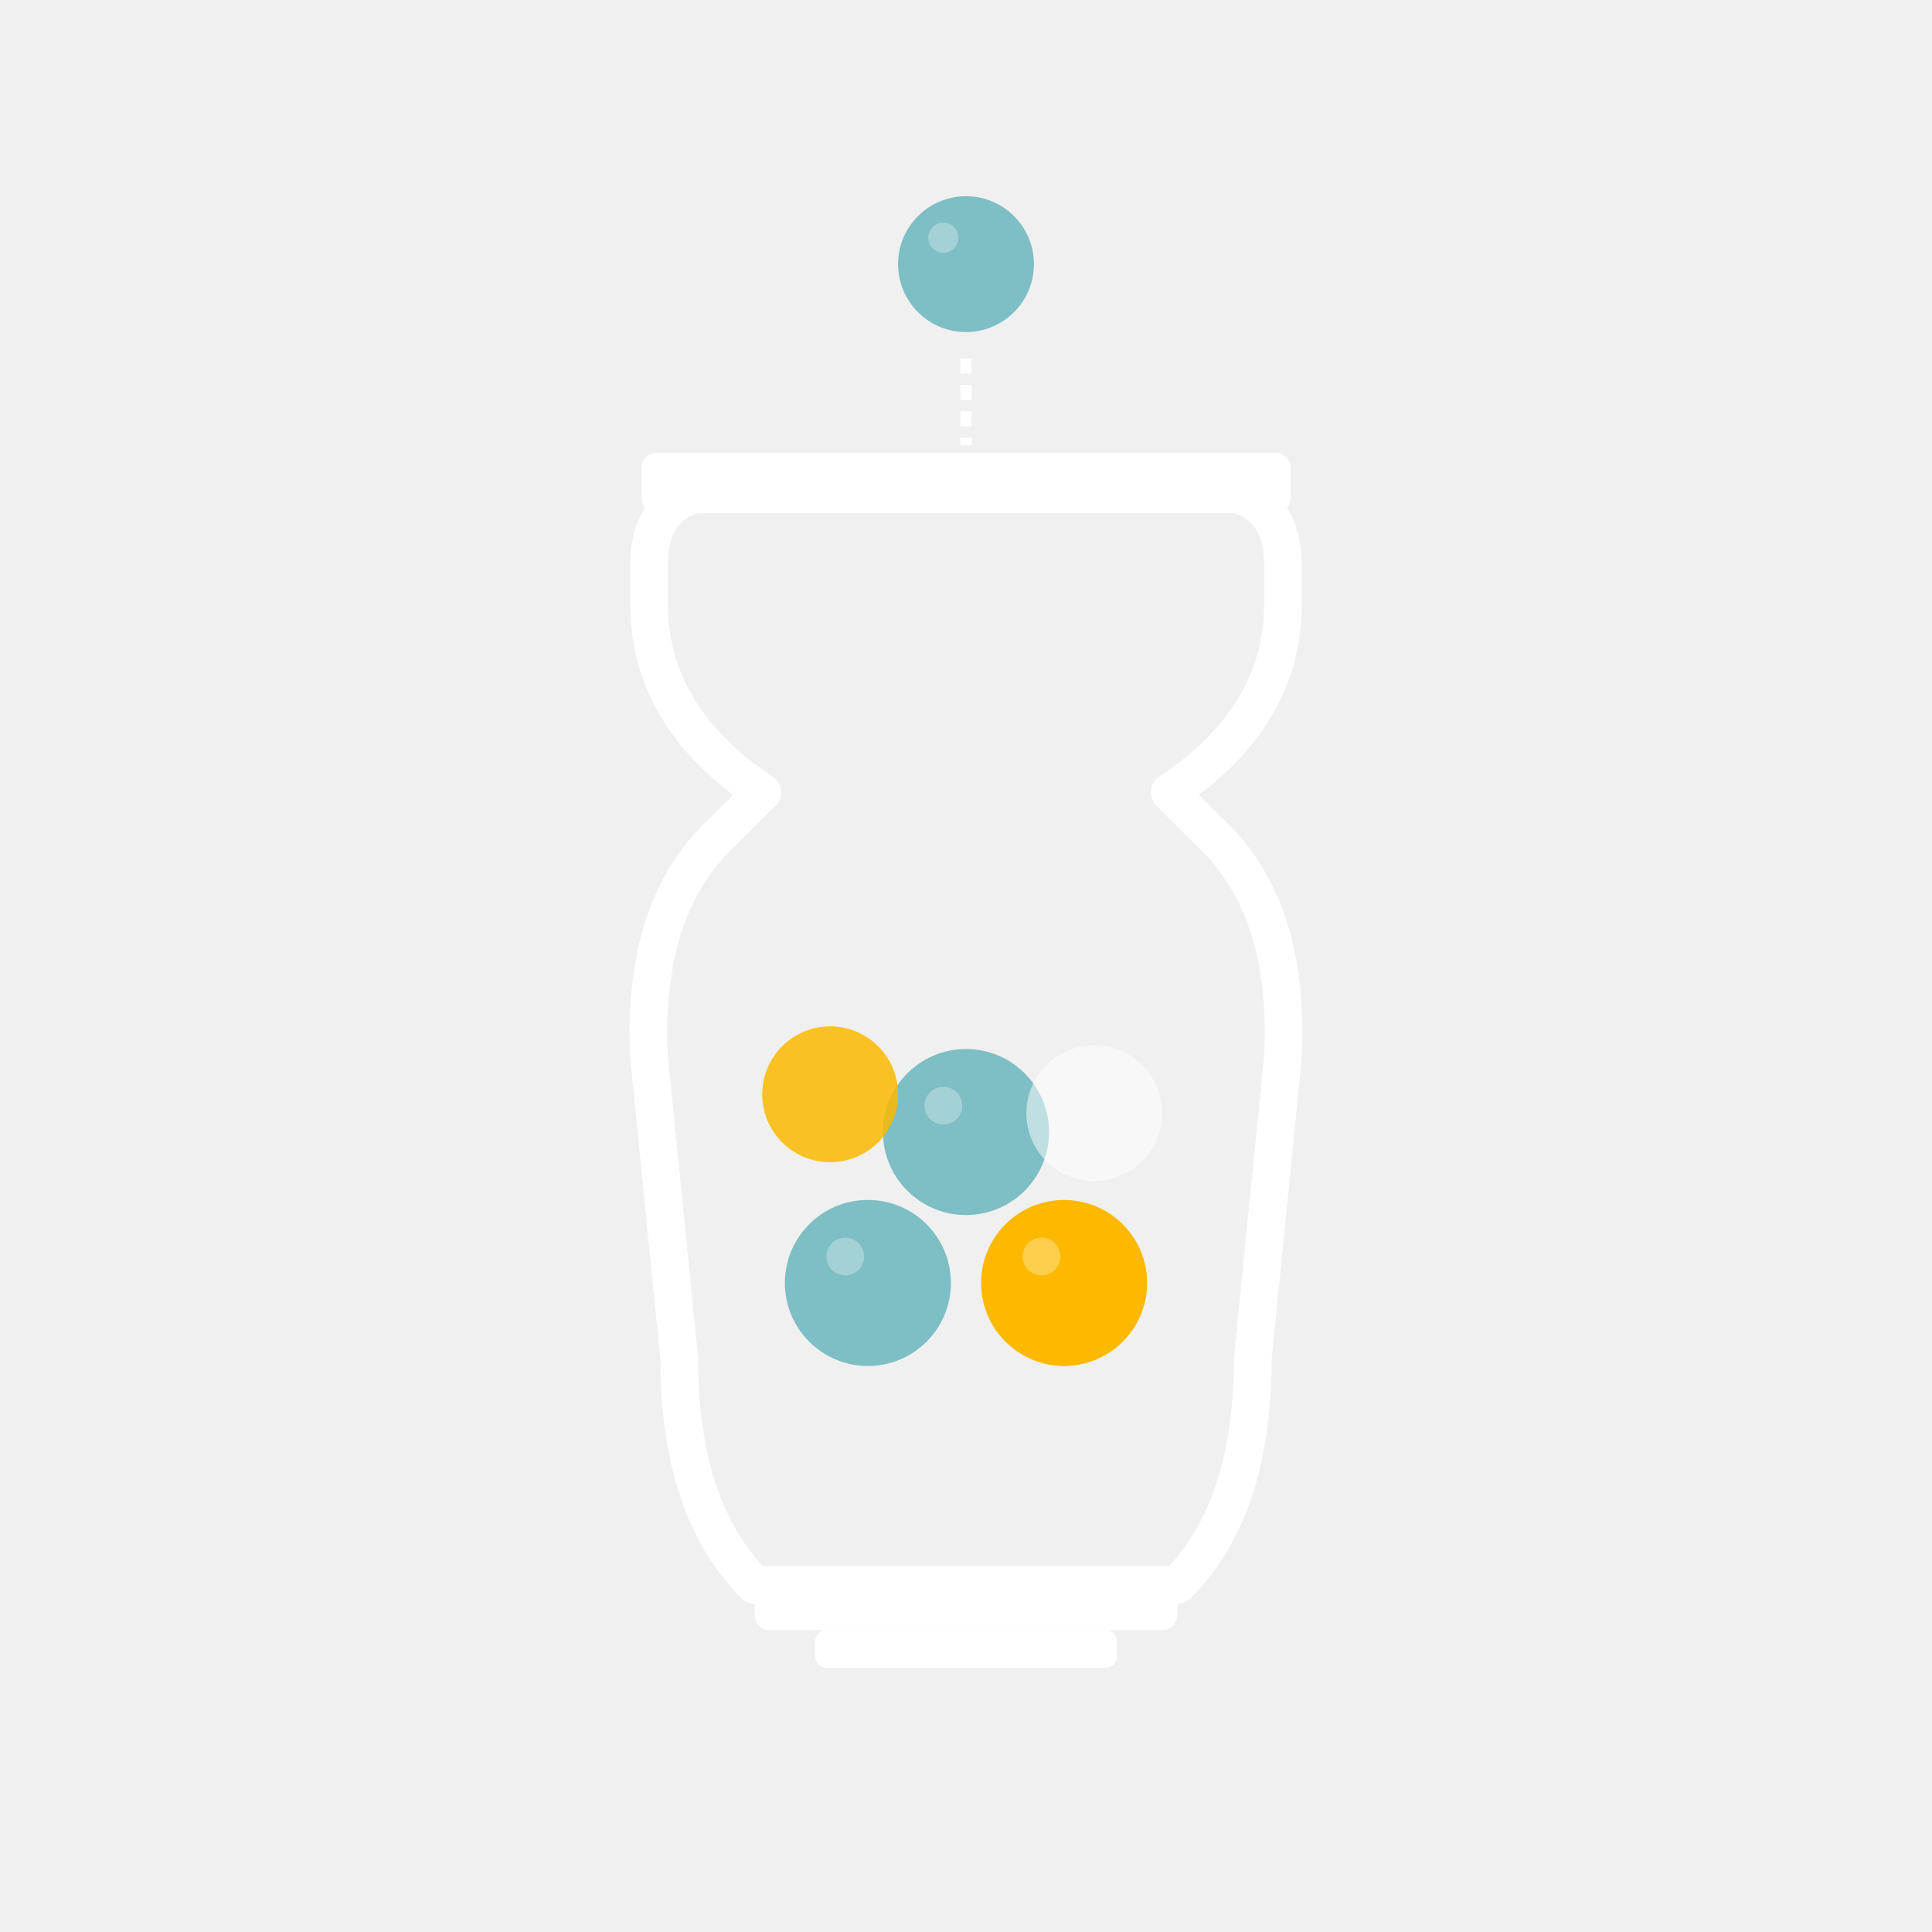
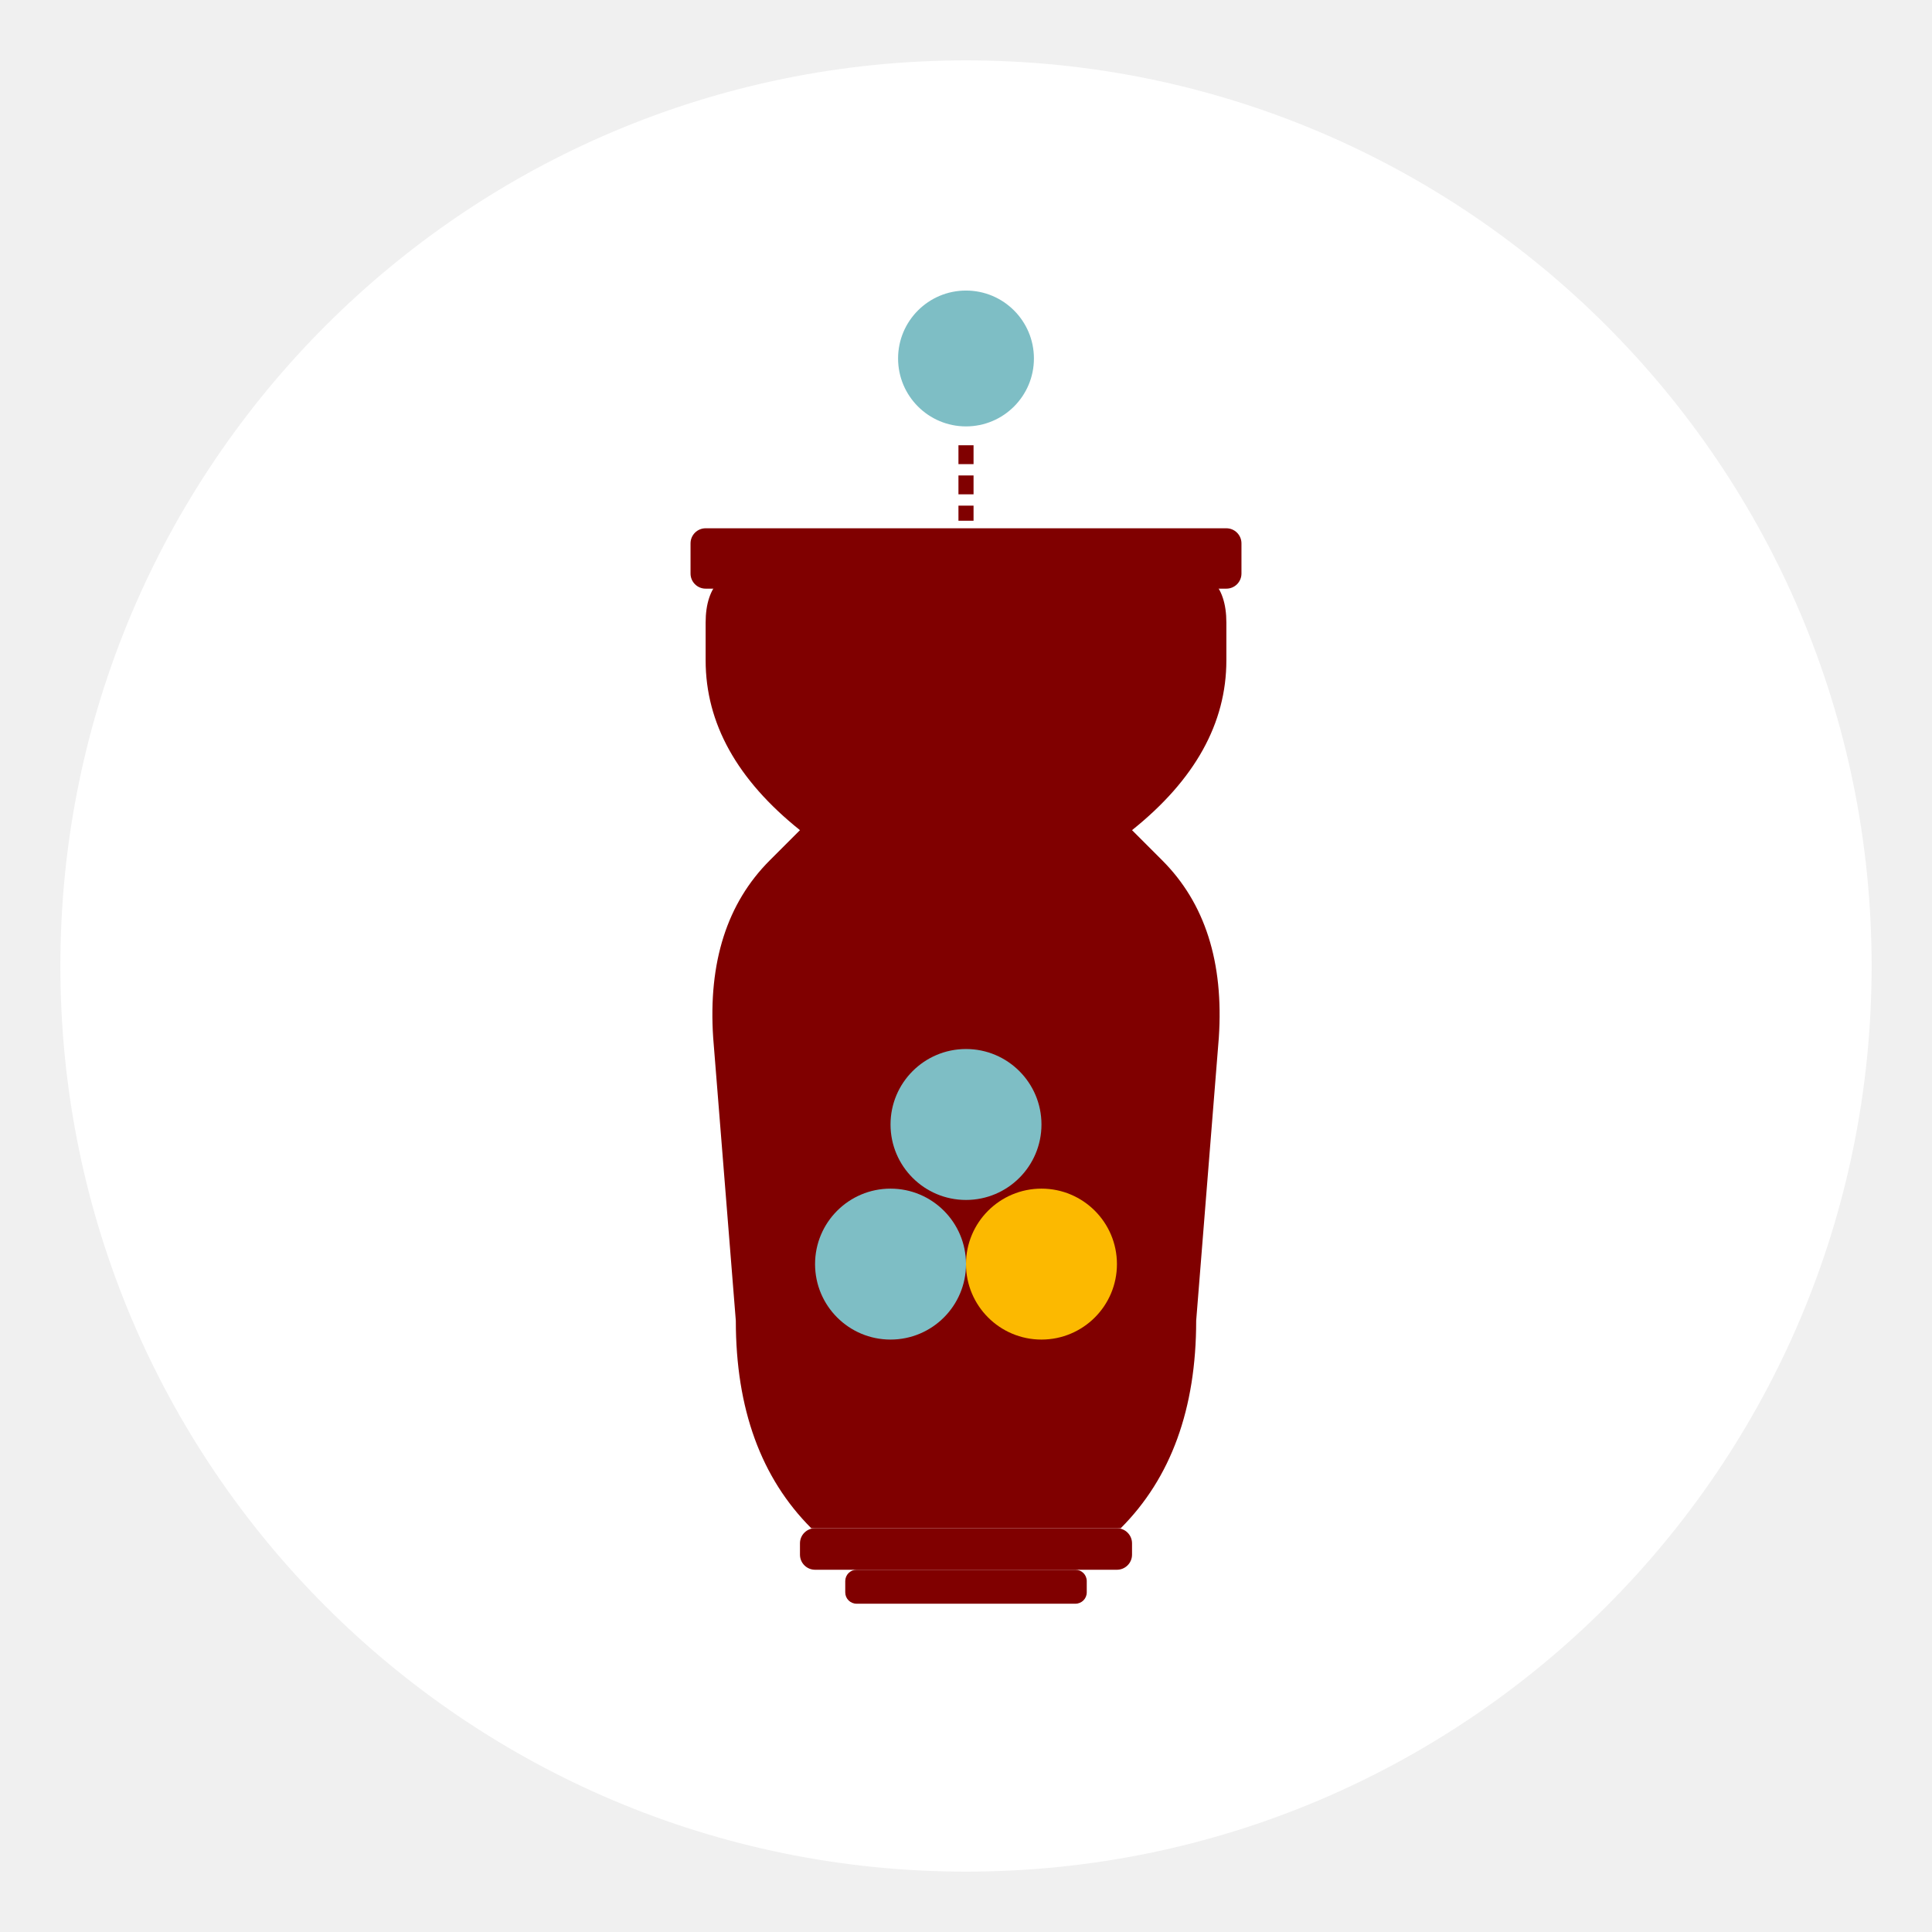
<svg xmlns="http://www.w3.org/2000/svg" viewBox="0 0 512 512">
-   <path d="M180 360 Q180 400 200 420 L312 420 Q332 400 332 360 L340 280 Q342 240 320 220 L310 210 Q340 190 340 160 L340 150 Q340 130 320 130 L192 130 Q172 130 172 150 L172 160 Q172 190 202 210 L192 220 Q170 240 172 280 Z" fill="none" stroke="#ffffff" stroke-width="10" stroke-linejoin="round" />
-   <rect x="170" y="120" width="172" height="16" rx="4" fill="#ffffff" />
-   <rect x="200" y="420" width="112" height="12" rx="4" fill="#ffffff" />
-   <rect x="216" y="432" width="80" height="10" rx="3" fill="#ffffff" />
-   <circle cx="230" cy="340" r="22" fill="#7EBEC5" />
-   <circle cx="282" cy="340" r="22" fill="#fcb900" />
-   <circle cx="256" cy="300" r="22" fill="#7EBEC5" />
-   <circle cx="220" cy="290" r="18" fill="#fcb900" opacity="0.85" />
-   <circle cx="290" cy="295" r="18" fill="#ffffff" opacity="0.5" />
-   <circle cx="256" cy="70" r="18" fill="#7EBEC5" />
-   <path d="M256 95 L256 118" stroke="#ffffff" stroke-width="3" stroke-dasharray="4,3" />
-   <circle cx="224" cy="333" r="5" fill="#ffffff" opacity="0.3" />
-   <circle cx="276" cy="333" r="5" fill="#ffffff" opacity="0.3" />
-   <circle cx="250" cy="293" r="5" fill="#ffffff" opacity="0.3" />
-   <circle cx="250" cy="63" r="4" fill="#ffffff" opacity="0.3" />
+   <circle cx="256" cy="256" r="240" fill="#ffffff" />
+   <path d="M195 350 Q195 385 215 405 L297 405 Q317 385 317 350 L323 275 Q325 245 308 228 L300 220 Q325 200 325 175 L325 165 Q325 150 310 150 L202 150 Q187 150 187 165 L187 175 Q187 200 212 220 L204 228 Q187 245 189 275 Z" fill="#800000" />
+   <rect x="183" y="140" width="146" height="16" rx="4" fill="#800000" />
+   <rect x="212" y="405" width="88" height="11" rx="4" fill="#800000" />
+   <rect x="224" y="416" width="64" height="9" rx="3" fill="#800000" />
+   <circle cx="236" cy="335" r="20" fill="#7EBEC5" />
+   <circle cx="276" cy="335" r="20" fill="#fcb900" />
+   <circle cx="256" cy="298" r="20" fill="#7EBEC5" />
+   <circle cx="256" cy="95" r="18" fill="#7EBEC5" />
+   <path d="M256 118 L256 138" stroke="#800000" stroke-width="4" stroke-dasharray="5,3" />
</svg>
